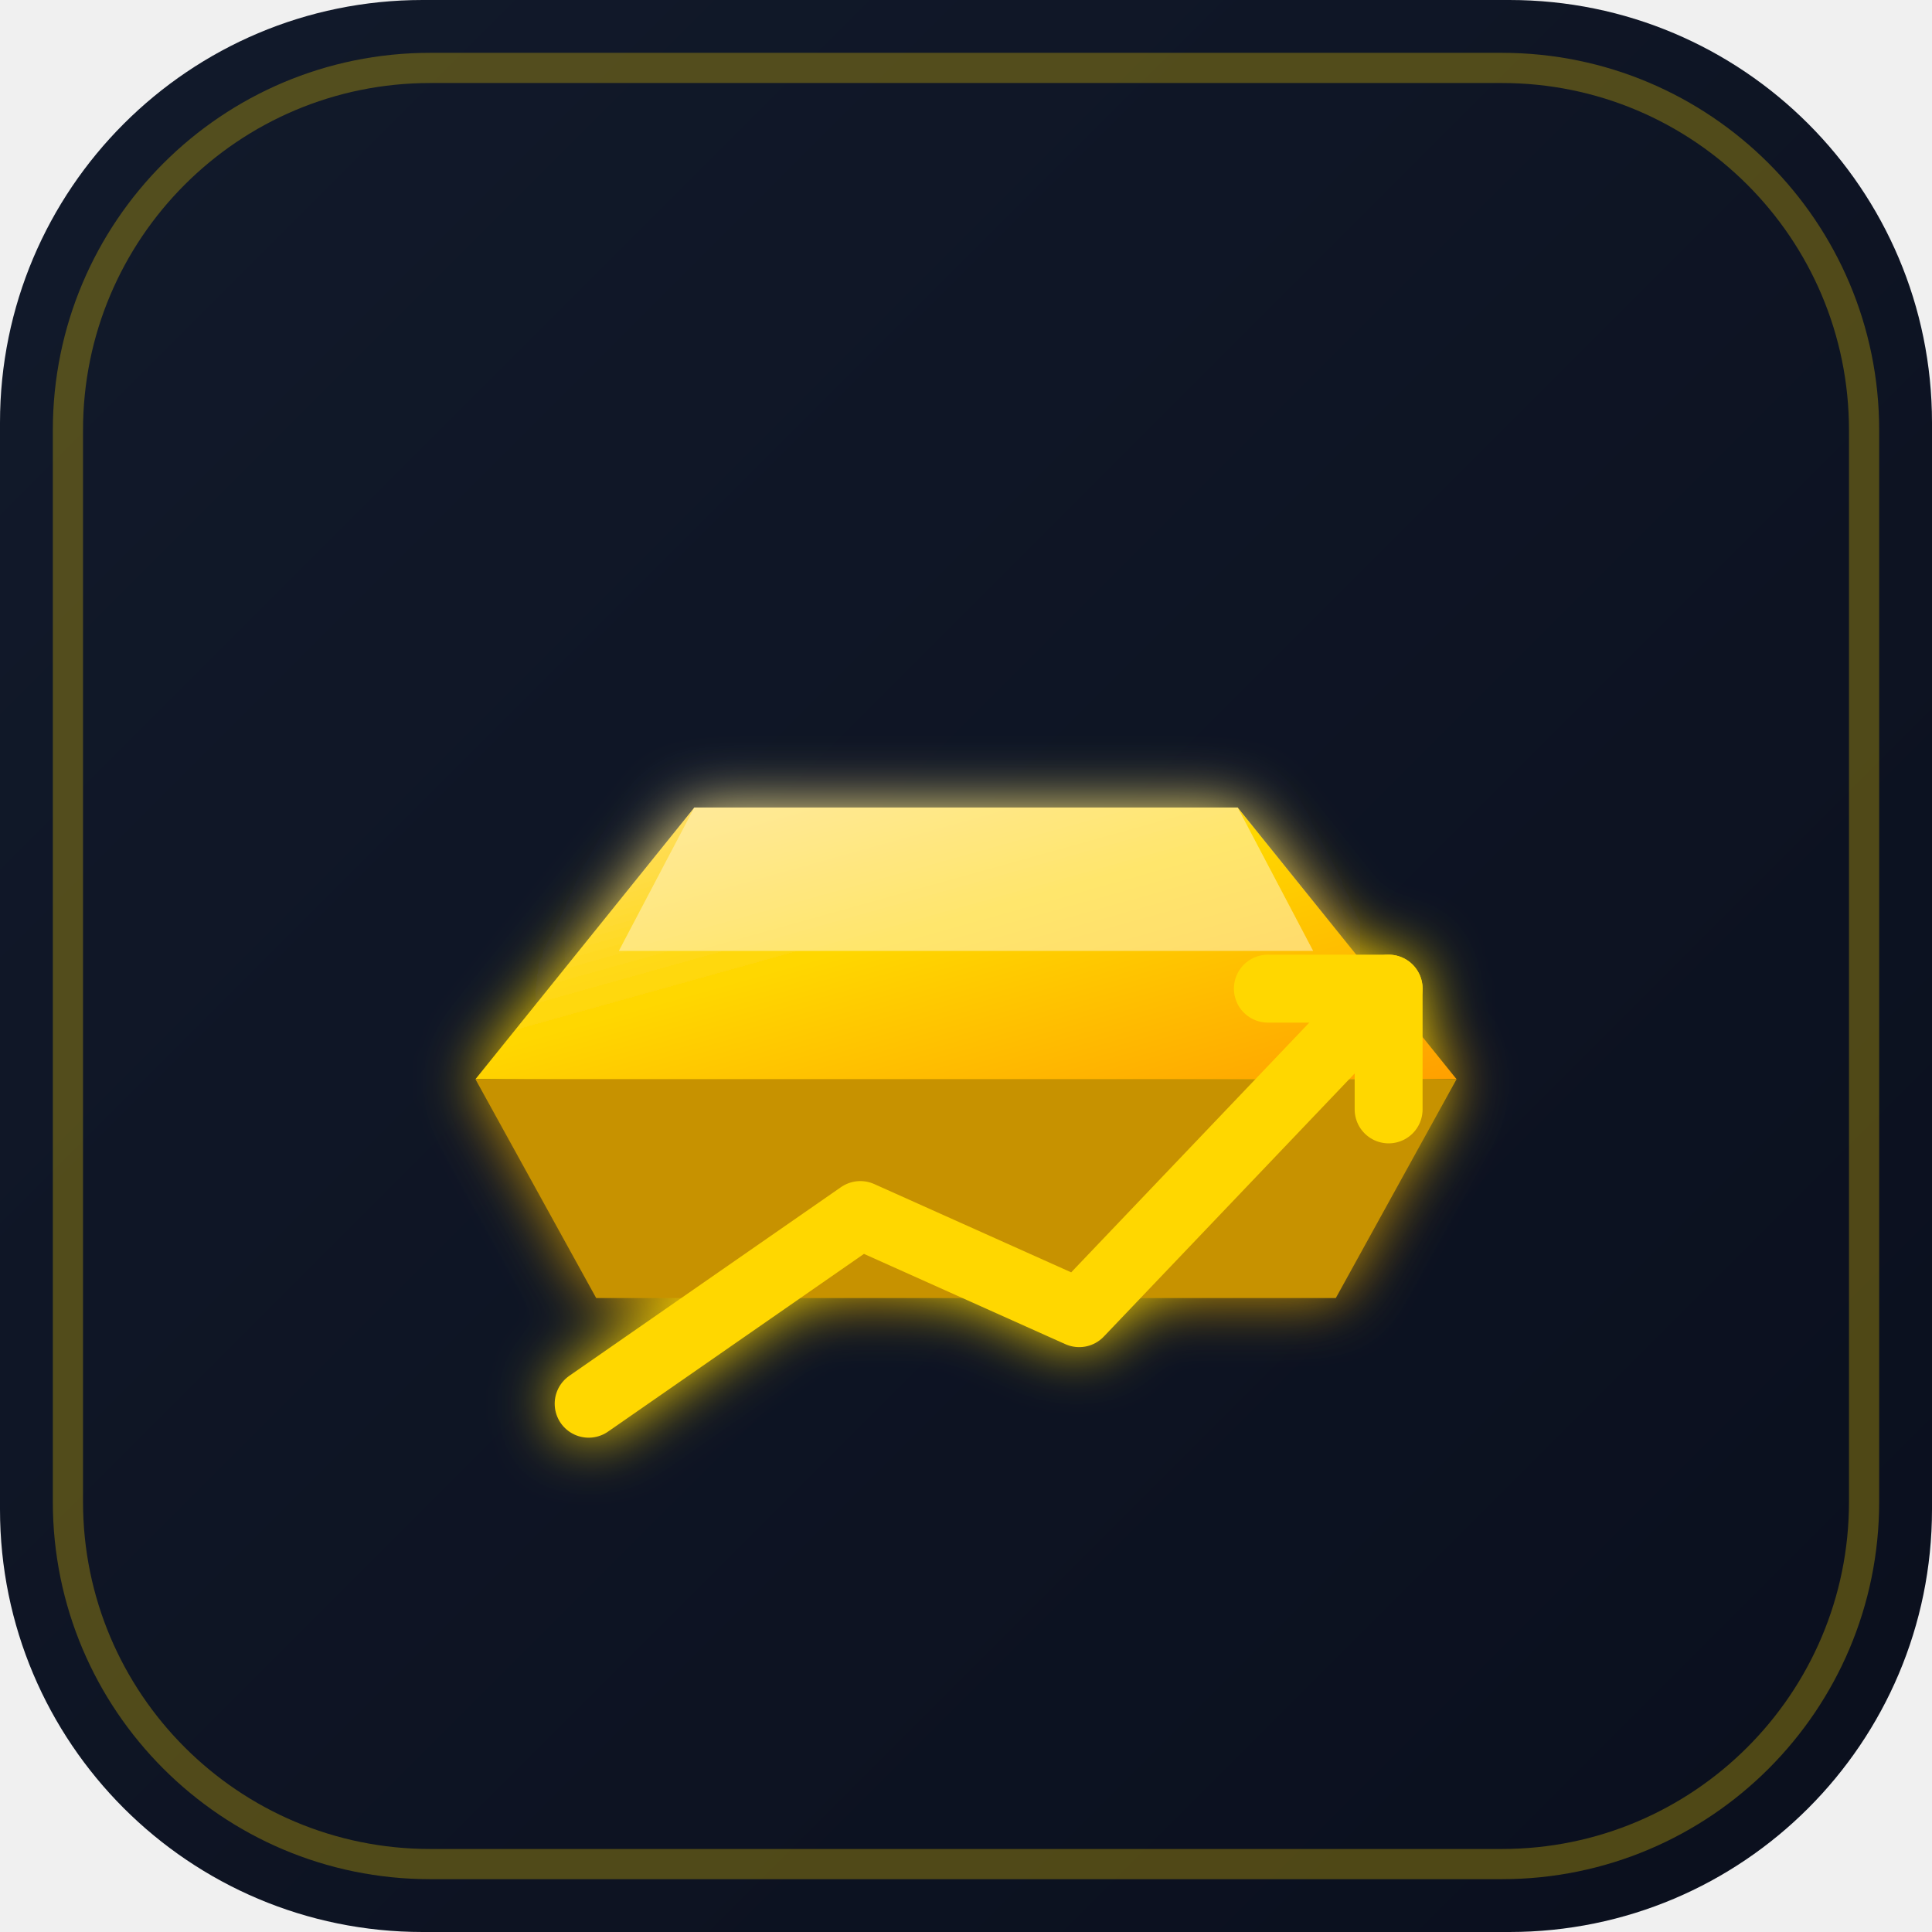
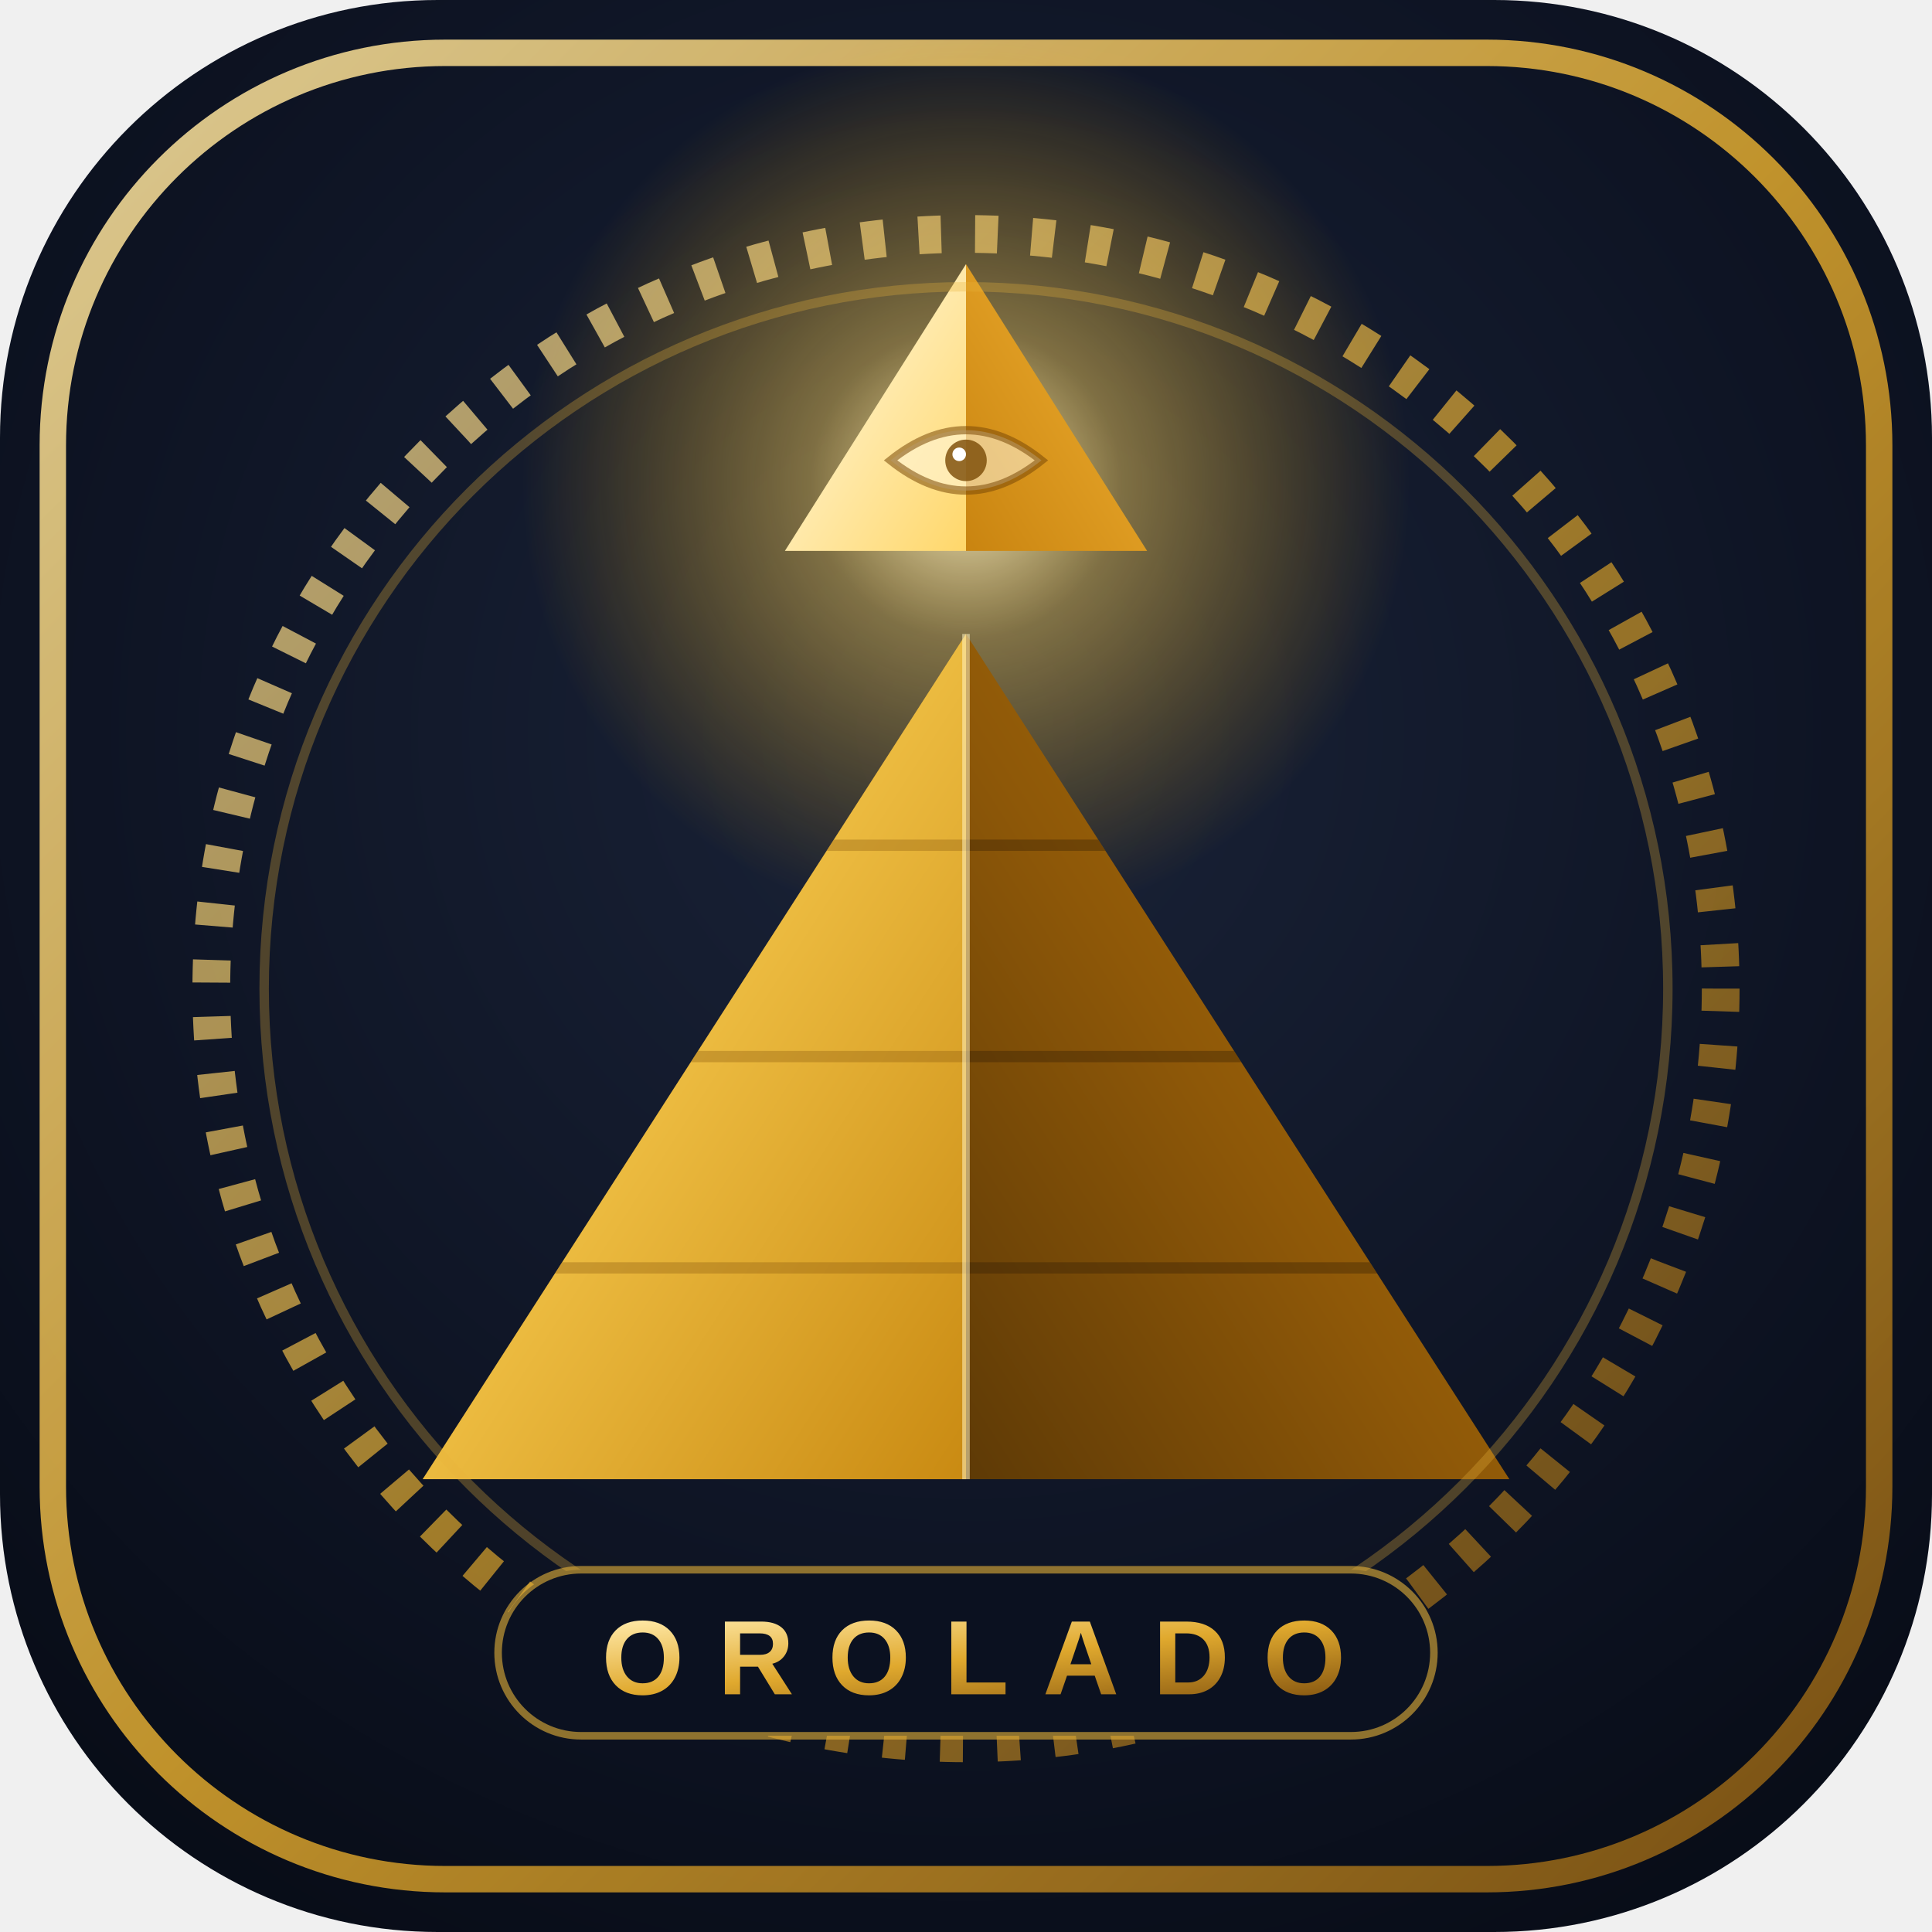
<svg xmlns="http://www.w3.org/2000/svg" viewBox="0 0 512 512">
  <defs>
-     <linearGradient id="oroBg" x1="0" y1="0" x2="1" y2="1">
-       <stop offset="0" stop-color="#121A2B" />
-       <stop offset="1" stop-color="#0A0F1D" />
+     <radialGradient id="bgA" cx="50%" cy="38%" r="75%">
+       <stop offset="0" stop-color="#1A2338" />
+       <stop offset=".6" stop-color="#0E1424" />
+       <stop offset="1" stop-color="#070B15" />
+     </radialGradient>
+     <linearGradient id="ringA" x1="0" y1="0" x2="1" y2="1">
+       <stop offset="0" stop-color="#FFE9A8" />
+       <stop offset=".5" stop-color="#E0A92E" />
+       <stop offset="1" stop-color="#8A5A12" />
    </linearGradient>
-     <linearGradient id="oroGold" x1="0" y1="0" x2="1" y2="1">
-       <stop offset="0" stop-color="#FFE082" />
-       <stop offset=".45" stop-color="#FFD700" />
-       <stop offset="1" stop-color="#FFA000" />
+     <linearGradient id="faceL" x1="0" y1="0" x2="1" y2="1">
+       <stop offset="0" stop-color="#FFF1BF" />
+       <stop offset=".35" stop-color="#F6C94D" />
+       <stop offset="1" stop-color="#C98A12" />
    </linearGradient>
-     <filter id="oroGlow" x="-20%" y="-20%" width="140%" height="140%">
-       <feGaussianBlur stdDeviation="8" result="b" />
-       <feMerge>
-         <feMergeNode in="b" />
-         <feMergeNode in="SourceGraphic" />
-       </feMerge>
-     </filter>
+     <linearGradient id="faceR" x1="1" y1="0" x2="0" y2="1">
+       <stop offset="0" stop-color="#B8780C" />
+       <stop offset=".55" stop-color="#8E5808" />
+       <stop offset="1" stop-color="#5E3A06" />
+     </linearGradient>
+     <linearGradient id="capL" x1="0" y1="0" x2="1" y2="1">
+       <stop offset="0" stop-color="#FFFBEA" />
+       <stop offset="1" stop-color="#FFD76A" />
+     </linearGradient>
+     <linearGradient id="capR" x1="1" y1="0" x2="0" y2="1">
+       <stop offset="0" stop-color="#F2B233" />
+       <stop offset="1" stop-color="#C98410" />
+     </linearGradient>
+     <radialGradient id="haloA" cx="50%" cy="50%" r="50%">
+       <stop offset="0" stop-color="#FFF6D0" stop-opacity=".95" />
+       <stop offset=".35" stop-color="#FFD35A" stop-opacity=".45" />
+       <stop offset="1" stop-color="#FFB300" stop-opacity="0" />
+     </radialGradient>
+     <clipPath id="clipL">
+       <path d="M256 168 L112 392 L256 392 Z" />
+     </clipPath>
+     <clipPath id="clipR">
+       <path d="M256 168 L256 392 L400 392 Z" />
+     </clipPath>
  </defs>
-   <rect width="512" height="512" rx="112" fill="url(#oroBg)" />
-   <rect x="18" y="18" width="476" height="476" rx="96" fill="none" stroke="rgba(255,215,0,.28)" stroke-width="8" />
-   <g filter="url(#oroGlow)">
-     <path d="M126 286 L184 214 H328 L386 286 Z" fill="url(#oroGold)" />
-     <path d="M126 286 H386 L354 344 H158 Z" fill="#C79200" />
-     <path d="M184 214 H328 L348 252 H164 Z" fill="#FFF3C4" opacity=".55" />
-     <path d="M156 372 L228 322 L286 348 L368 262" fill="none" stroke="#FFD700" stroke-width="18" stroke-linecap="round" stroke-linejoin="round" />
-     <path d="M336 262 H368 V294" fill="none" stroke="#FFD700" stroke-width="18" stroke-linecap="round" stroke-linejoin="round" />
+   <rect width="512" height="512" rx="116" fill="url(#bgA)" />
+   <rect x="14" y="14" width="484" height="484" rx="104" fill="none" stroke="url(#ringA)" stroke-width="7" opacity=".85" />
+   <circle cx="256" cy="128" r="118" fill="url(#haloA)" />
+   <path d="M256 168 L112 392 L256 392 Z" fill="url(#faceL)" />
+   <path d="M256 168 L256 392 L400 392 Z" fill="url(#faceR)" />
+   <g clip-path="url(#clipL)" stroke="#8A5A10" stroke-opacity=".35" stroke-width="3">
+     <path d="M100 224 H260 M100 280 H260 M100 336 H260" />
  </g>
+   <g clip-path="url(#clipR)" stroke="#2E1C03" stroke-opacity=".35" stroke-width="3">
+     <path d="M252 224 H412 M252 280 H412 M252 336 H412" />
+   </g>
+   <path d="M256 168 L256 392" stroke="#FFF1BF" stroke-opacity=".55" stroke-width="2" />
+   <path d="M256 70 L208 146 L256 146 Z" fill="url(#capL)" />
+   <path d="M256 70 L256 146 L304 146 Z" fill="url(#capR)" />
+   <path d="M236 122 Q256 106 276 122 Q256 138 236 122 Z" fill="#FFF8DD" fill-opacity=".55" stroke="#7A4A06" stroke-opacity=".55" stroke-width="2.2" />
+   <circle cx="256" cy="122" r="5.5" fill="#7A4A06" fill-opacity=".8" />
+   <circle cx="254.2" cy="120.4" r="1.8" fill="#FFFFFF" />
+   <circle cx="256" cy="262" r="200" fill="none" stroke="url(#ringA)" stroke-width="10" stroke-dasharray="6 9" opacity=".7" />
+   <circle cx="256" cy="262" r="186" fill="none" stroke="#E6B23A" stroke-opacity=".3" stroke-width="2.5" />
+   <rect x="132" y="416" width="248" height="44" rx="22" fill="#0B1120" stroke="#E6B23A" stroke-opacity=".6" stroke-width="2" />
+   <text x="258" y="449" font-family="Arial, Helvetica, sans-serif" font-weight="800" font-size="28" letter-spacing="9" fill="url(#ringA)" text-anchor="middle">OROLADO</text>
+   <path d="M104 398 H408" stroke="url(#ringA)" stroke-width="6" stroke-linecap="round" opacity=".9" />
</svg>
